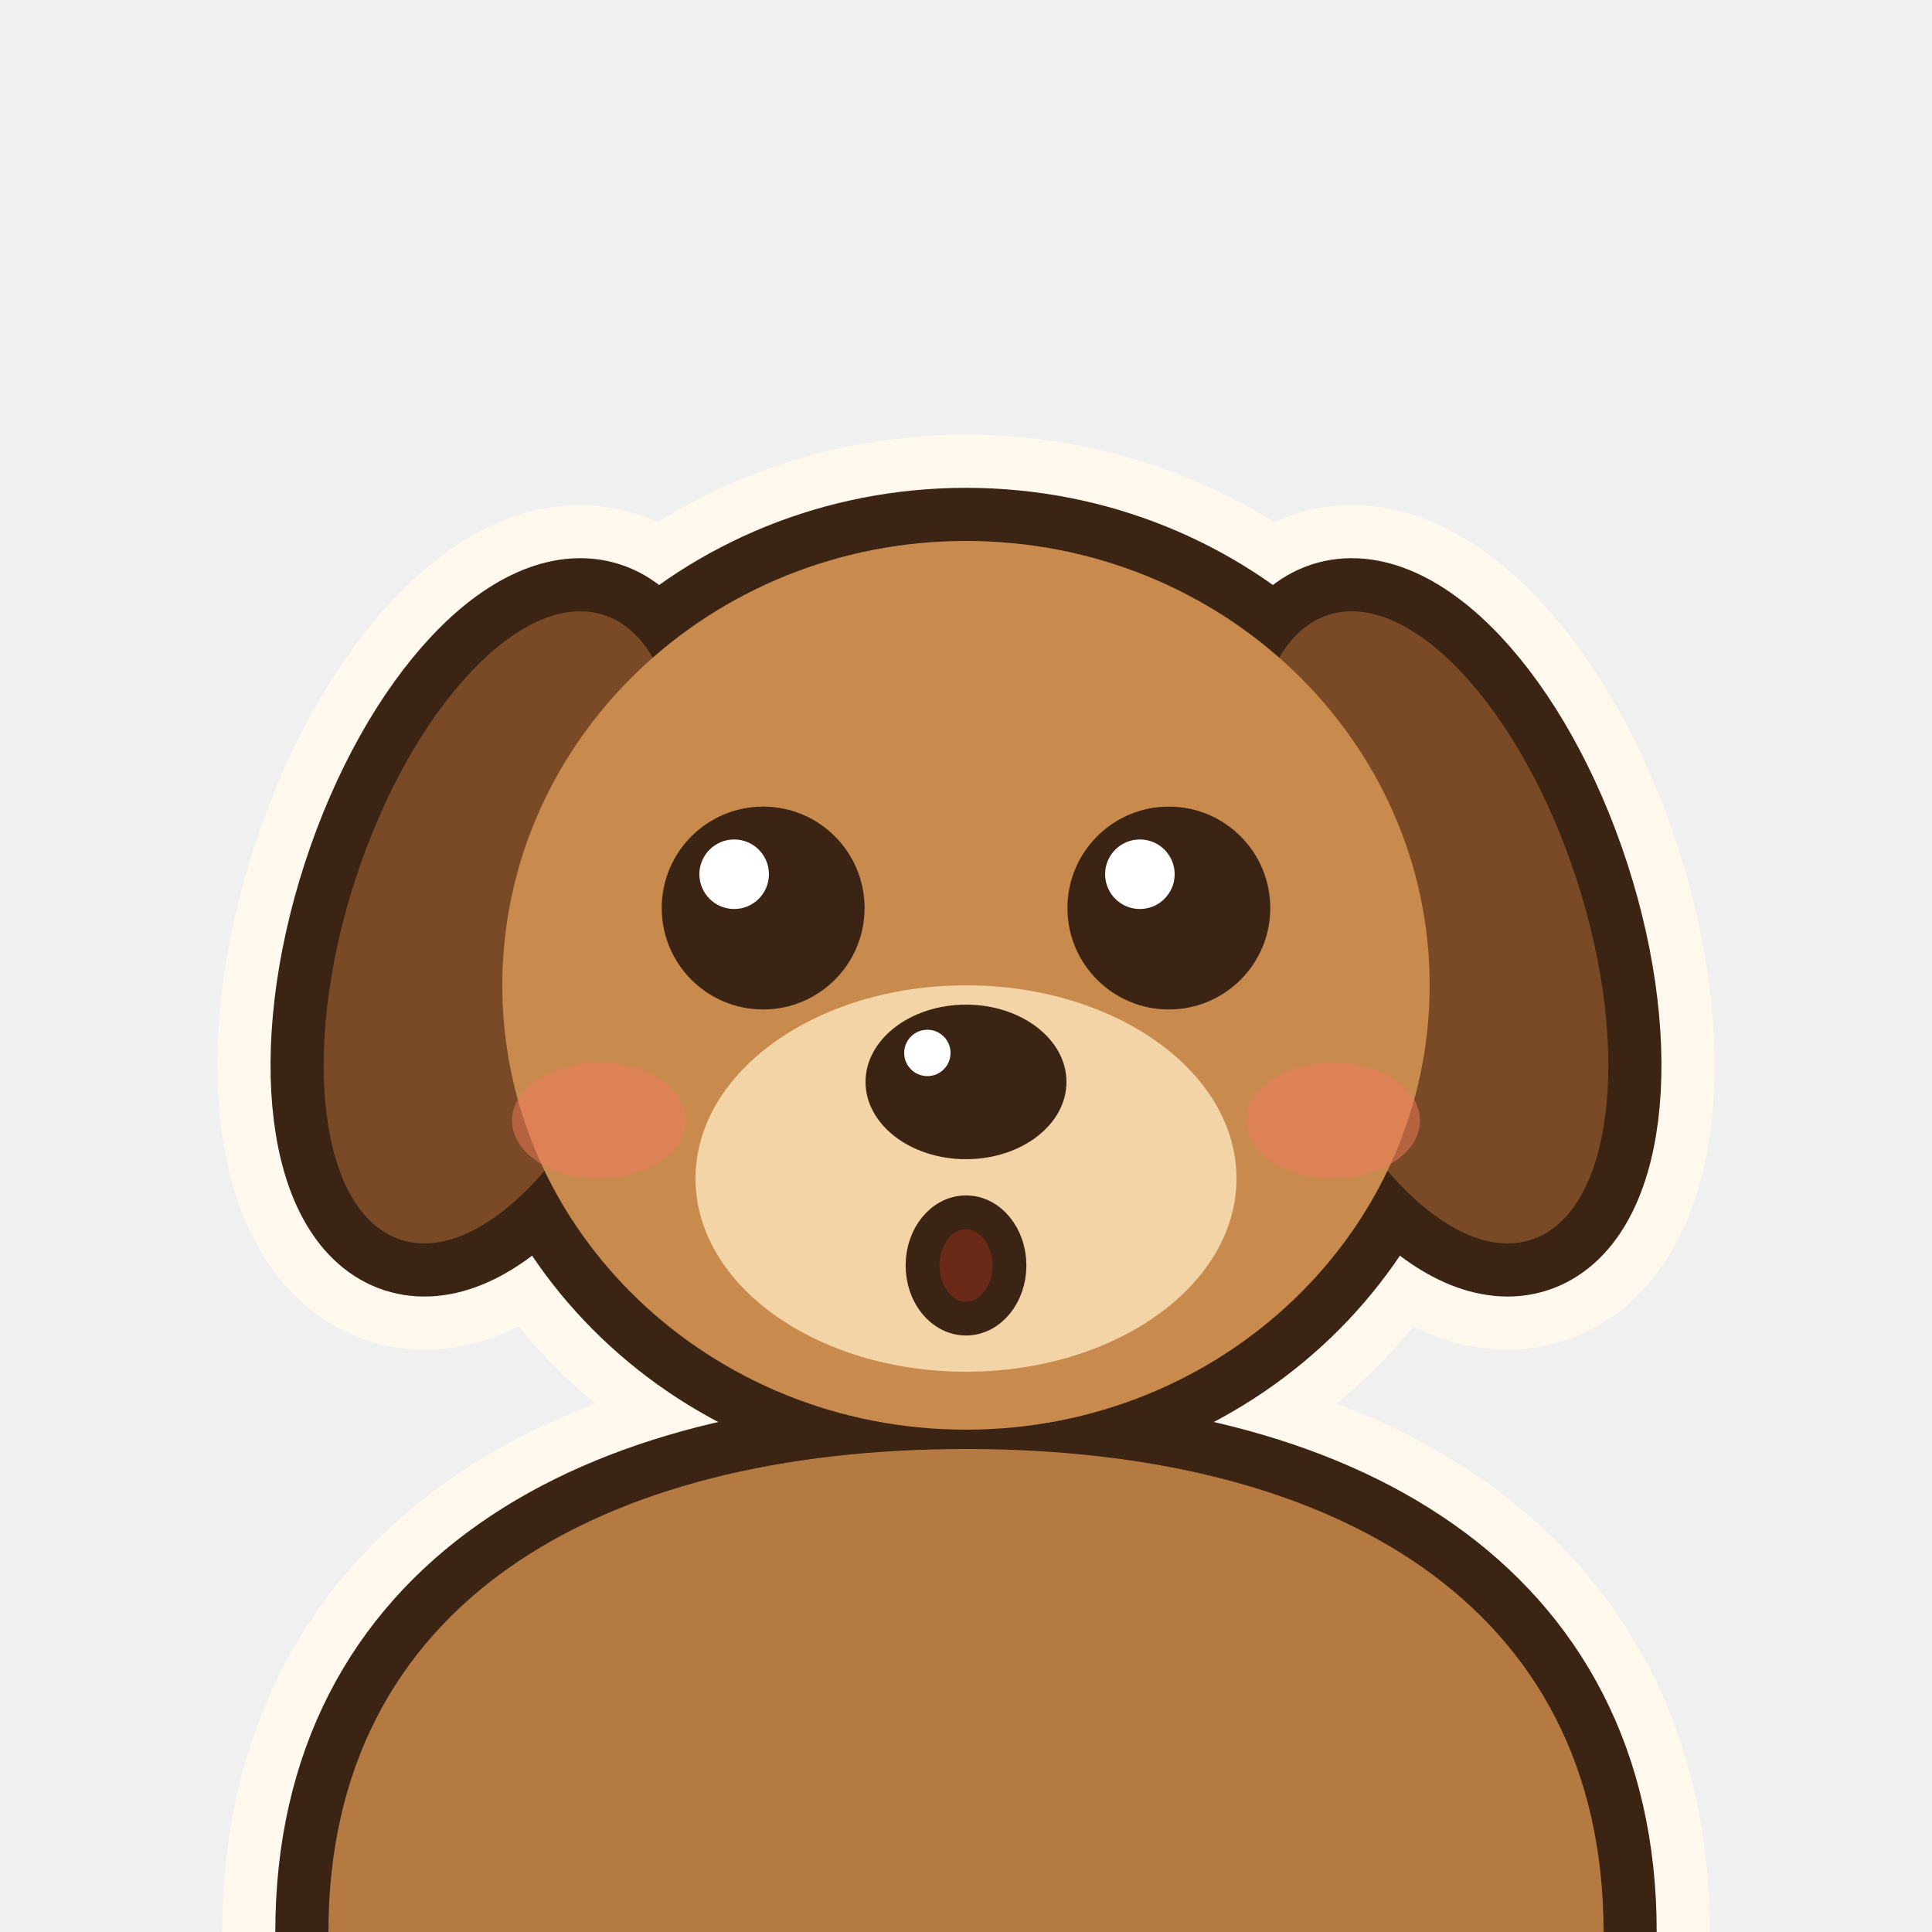
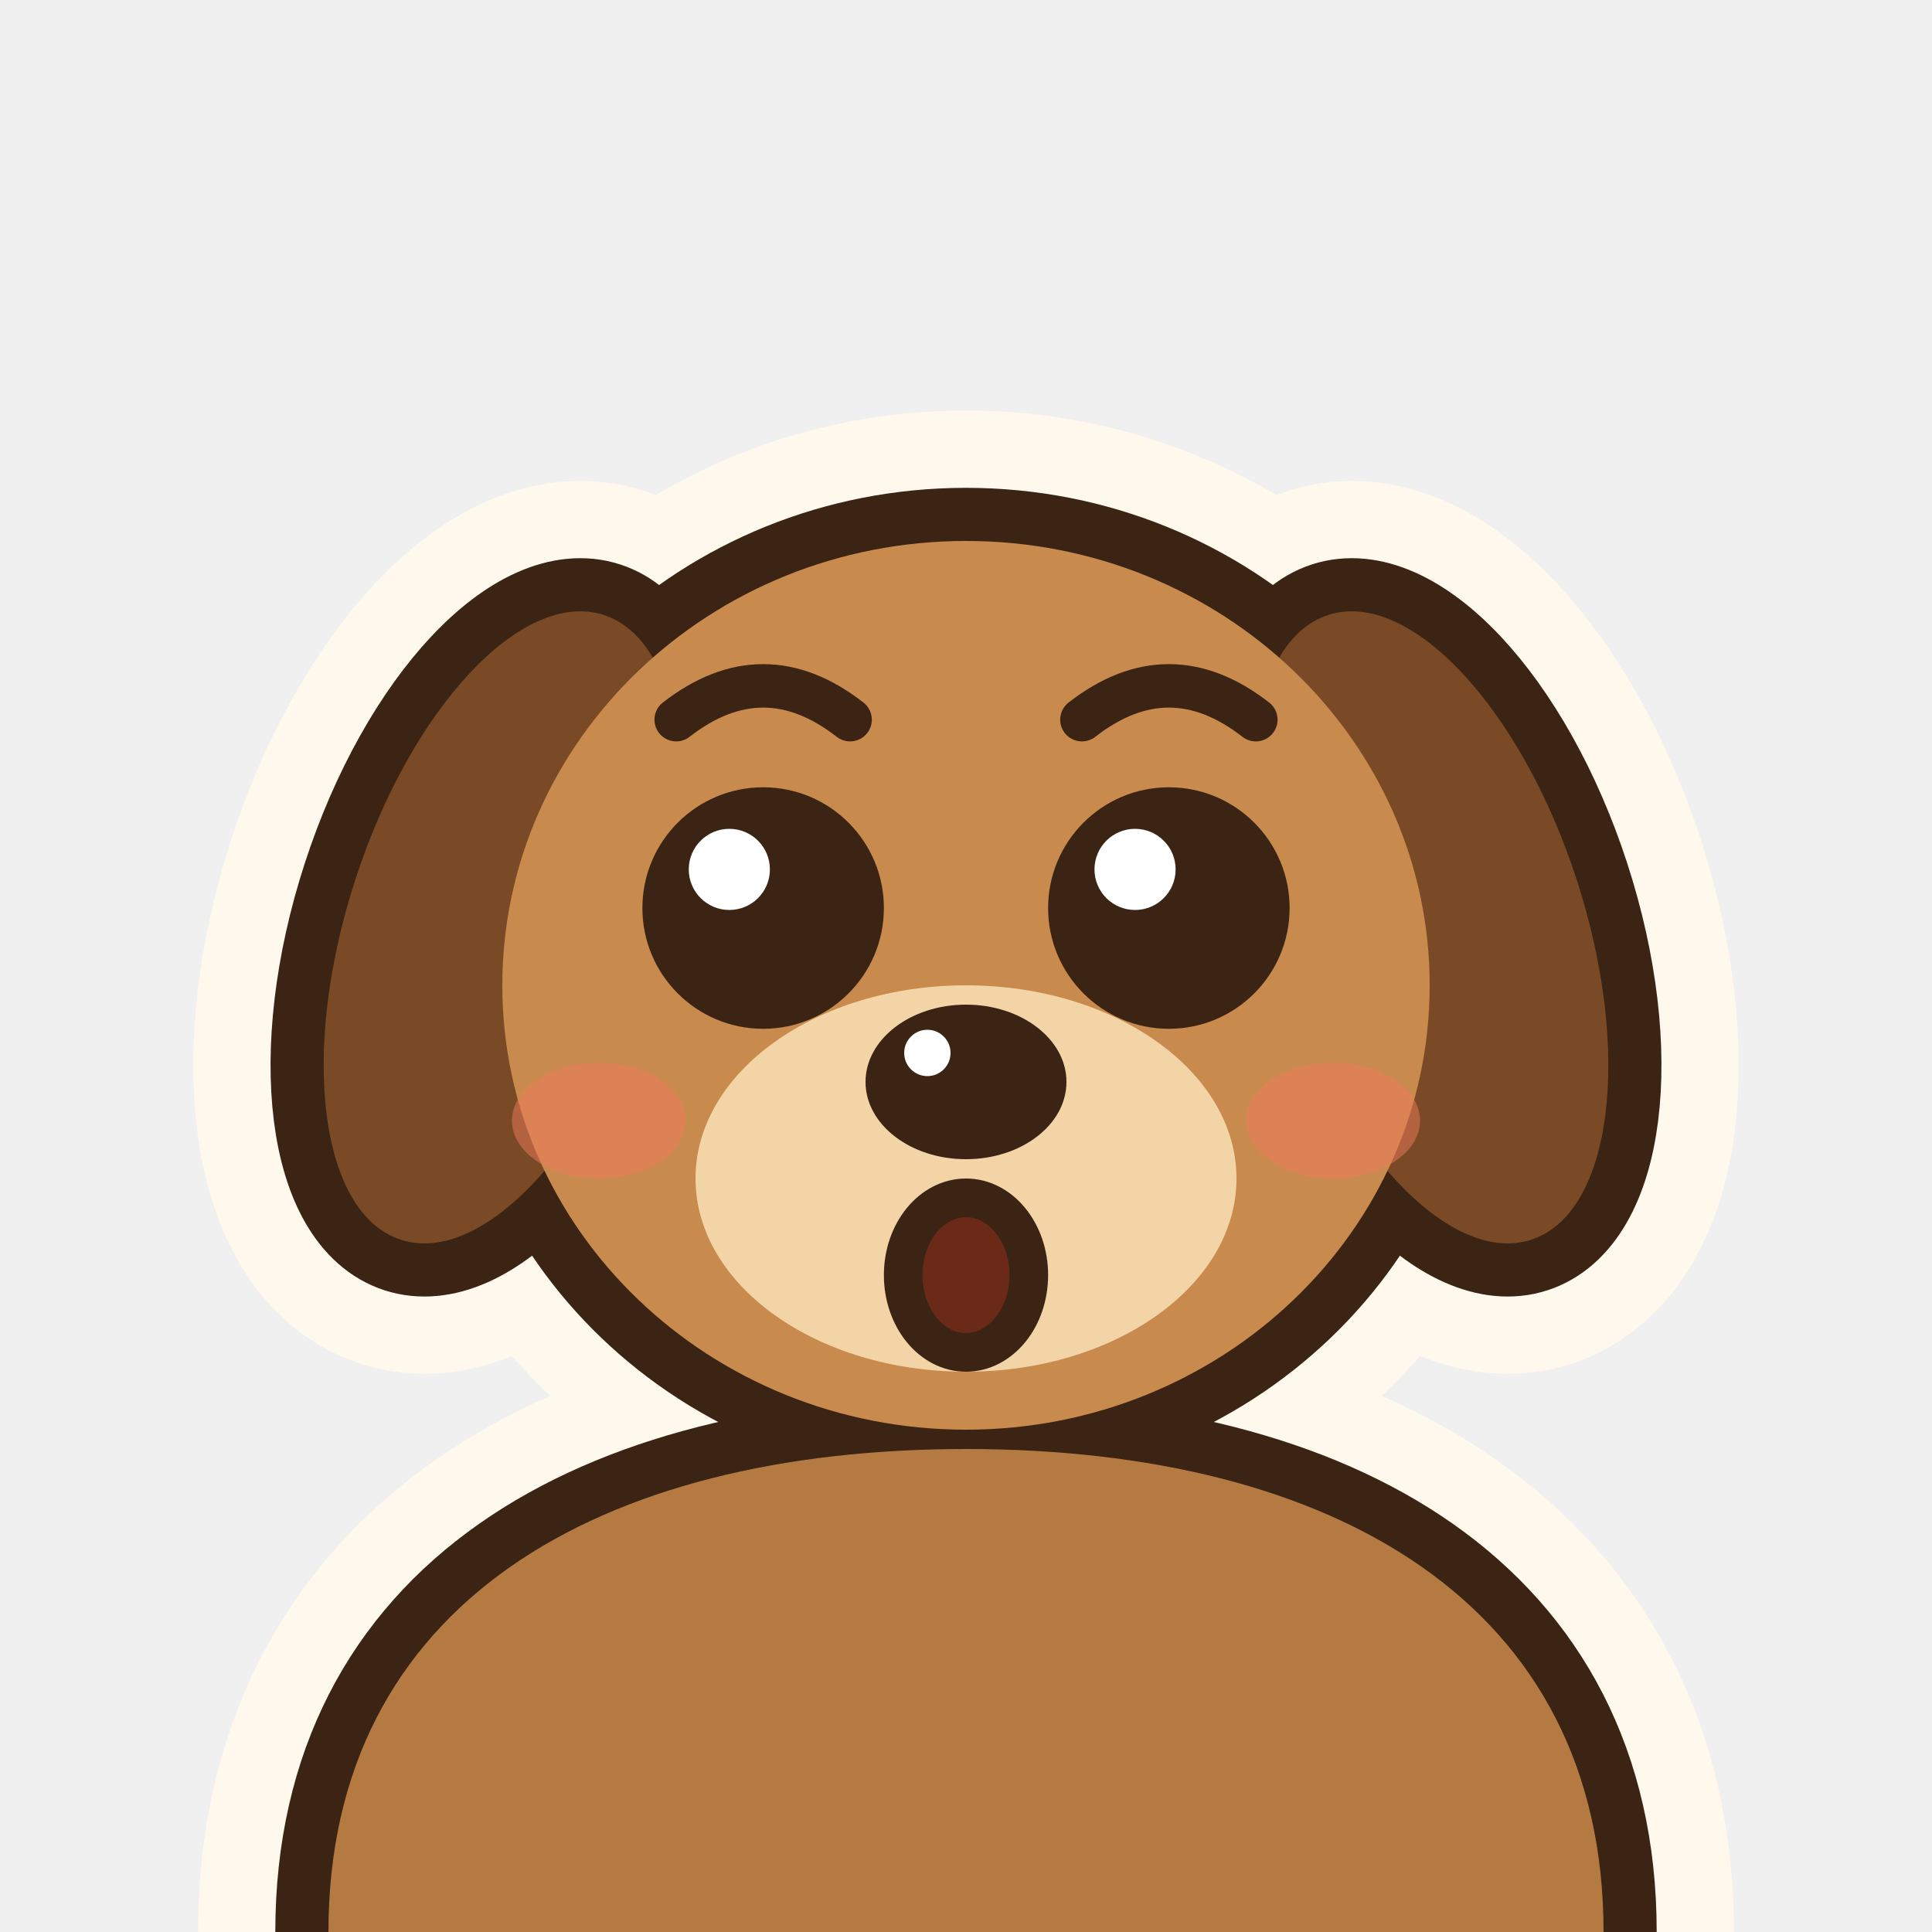
<svg xmlns="http://www.w3.org/2000/svg" viewBox="0 0 200 200">
  <defs>
    <g id="s">
      <path d="M34 200C34 166 62 150 100 150C138 150 166 166 166 200Z" />
      <ellipse cx="52" cy="96" rx="16" ry="34" transform="rotate(18 52 96)" />
      <ellipse cx="148" cy="96" rx="16" ry="34" transform="rotate(-18 148 96)" />
      <ellipse cx="100" cy="102" rx="48" ry="46" />
    </g>
  </defs>
  <g stroke-linejoin="round" stroke-linecap="round">
-     <use href="#s" fill="#fff8ec" stroke="#fff8ec" stroke-width="22" />
+     <use href="#s" fill="#fff8ec" stroke="#fff8ec" stroke-width="27" />
    <use href="#s" fill="#3b2414" stroke="#3b2414" stroke-width="11" />
    <path d="M34 200C34 166 62 150 100 150C138 150 166 166 166 200Z" fill="#b57a42" />
    <ellipse cx="52" cy="96" rx="16" ry="34" transform="rotate(18 52 96)" fill="#7a4a26" />
    <ellipse cx="148" cy="96" rx="16" ry="34" transform="rotate(-18 148 96)" fill="#7a4a26" />
    <ellipse cx="100" cy="102" rx="48" ry="46" fill="#c98a4e" />
    <ellipse cx="100" cy="122" rx="28" ry="20" fill="#f3d4a6" />
-     <circle cx="79" cy="94" r="10.5" fill="#3b2414" />
-     <circle cx="76" cy="90.5" r="3.6" fill="#fff" />
-     <circle cx="121" cy="94" r="10.5" fill="#3b2414" />
-     <circle cx="118" cy="90.5" r="3.6" fill="#fff" />
+     <circle cx="79" cy="94" r="12.5" fill="#3b2414" />
+     <circle cx="75.5" cy="90" r="4.2" fill="#fff" />
+     <path d="M70 74.5Q79 67.5 88 74.5" fill="none" stroke="#3b2414" stroke-width="4.5" />
+     <circle cx="121" cy="94" r="12.5" fill="#3b2414" />
+     <circle cx="117.5" cy="90" r="4.2" fill="#fff" />
+     <path d="M112 74.5Q121 67.5 130 74.5" fill="none" stroke="#3b2414" stroke-width="4.5" />
    <ellipse cx="62" cy="116" rx="9" ry="6" fill="#f07a5c" opacity=".5" />
    <ellipse cx="138" cy="116" rx="9" ry="6" fill="#f07a5c" opacity=".5" />
    <ellipse cx="100" cy="112" rx="10.4" ry="8" fill="#3b2414" />
-     <ellipse cx="100" cy="131" rx="4.5" ry="5.5" fill="#6b2a17" stroke="#3b2414" stroke-width="3.5" />
+     <ellipse cx="100" cy="132" rx="6.5" ry="8" fill="#6b2a17" stroke="#3b2414" stroke-width="4" />
    <circle cx="96" cy="109" r="2.4" fill="#fff" />
  </g>
</svg>
